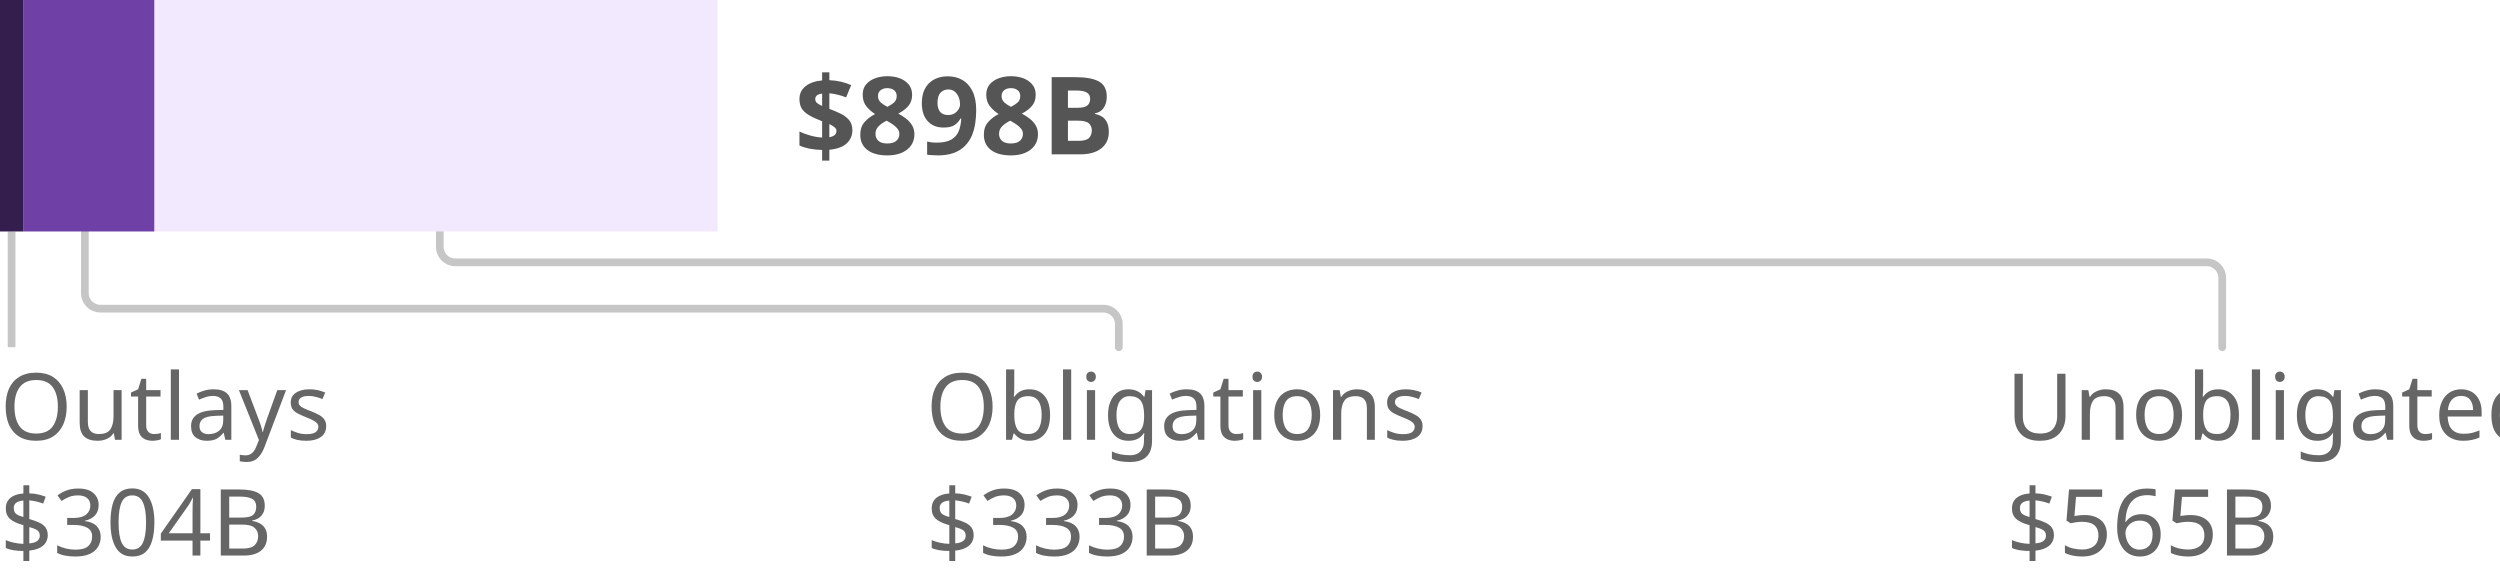
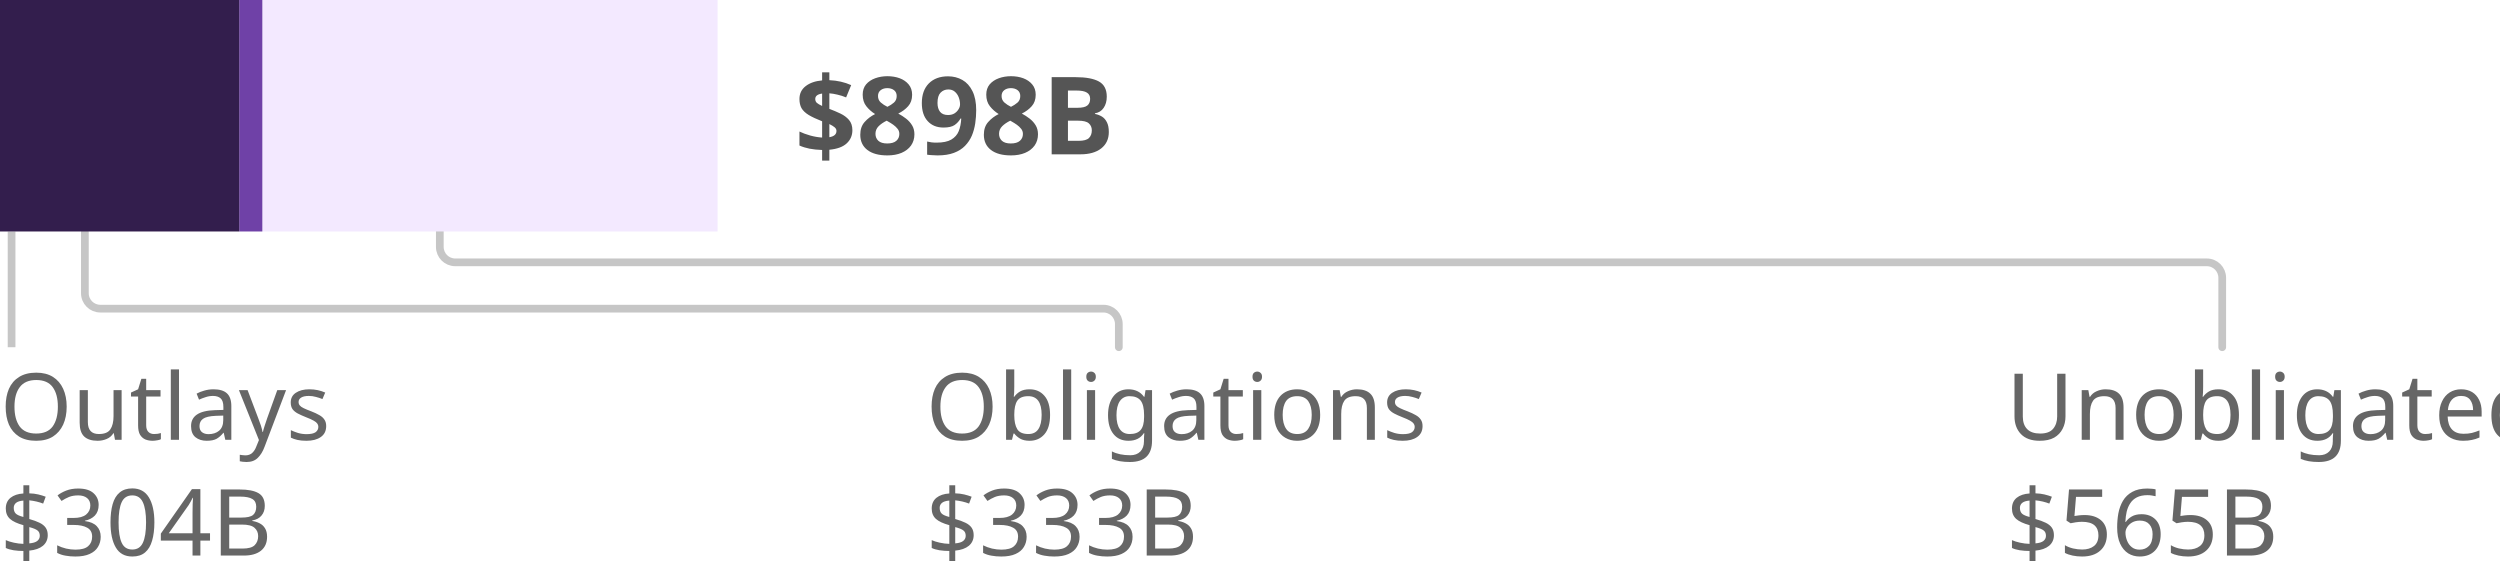
- <svg xmlns="http://www.w3.org/2000/svg" class="loan" aria-labelledby="phase3loan-desc" width="324px" height="75px" viewBox="0 0 324 75" version="1.1">
+ <svg xmlns="http://www.w3.org/2000/svg" class="loan" aria-labelledby="phase3loan-desc" role="img" width="324px" height="75px" viewBox="0 0 324 75" version="1.1">
  <g id="Viz-3-(v2)" stroke="none" stroke-width="1" fill="none" fill-rule="evenodd">
    <g id="Viz-3---SVG-Export-Mobile" transform="translate(-37, -1287)">
      <g id="Group-3" transform="translate(15, 128)">
-         <g id="graph" transform="translate(0, 148)">
-           <g id="phase-3" transform="translate(22, 607)">
-             <g id="bar-1-copy-3" transform="translate(0, 376)">
-               <g id="06.-phase-3-loan" transform="translate(0, 28)">
-                 <text id="Outlays-$304B" font-family="SourceSansPro-SemiBold, Source Sans Pro" font-size="12" font-weight="500" fill="#666666">
-                   <tspan x="0" y="57">Outlays</tspan>
-                   <tspan x="39.648" y="57" font-family="SourceSansPro-Regular, Source Sans Pro" font-weight="normal" />
-                   <tspan x="0" y="72" font-family="SourceSansPro-Regular, Source Sans Pro" font-weight="normal">$304B</tspan>
-                 </text>
-                 <text id="Obligations-$333B" font-family="SourceSansPro-SemiBold, Source Sans Pro" font-size="12" font-weight="500" fill="#666666">
-                   <tspan x="120" y="57">Obligations</tspan>
-                   <tspan x="179.22" y="57" font-family="SourceSansPro-Regular, Source Sans Pro" font-weight="normal" />
-                   <tspan x="120" y="72" font-family="SourceSansPro-Regular, Source Sans Pro" font-weight="normal">$333B</tspan>
-                 </text>
-                 <text id="Unobligated-$565B" font-family="SourceSansPro-SemiBold, Source Sans Pro" font-size="12" font-weight="500" fill="#666666">
-                   <tspan x="260" y="57">Unobligated</tspan>
-                   <tspan x="260" y="72" font-family="SourceSansPro-Regular, Source Sans Pro" font-weight="normal">$565B</tspan>
-                 </text>
-                 <line x1="1.5" y1="30" x2="1.5" y2="45" id="Line" stroke="#C6C6C6" />
-                 <path d="M145,30 L145,33 C145,34.105 144.105,35 143,35 L13,35 C11.895,35 11,35.895 11,37 L11,45 L11,45" id="Line-Copy-7" stroke="#C6C6C6" stroke-linecap="round" transform="translate(78, 37.5) scale(1, -1) translate(-78, -37.5) " />
-                 <path d="M288,30 L288,32 C288,33.105 287.105,34 286,34 L59,34 C57.895,34 57,34.895 57,36 L57,45 L57,45" id="Line-Copy-11" stroke="#C6C6C6" stroke-linecap="round" transform="translate(172.5, 37.5) scale(-1, 1) translate(-172.5, -37.5) " />
-                 <rect id="unobligated" fill="#F3E9FF" x="20" y="0" width="73" height="30" />
-                 <rect id="obligated" fill="#6F41A7" x="3" y="0" width="17" height="30" />
-                 <rect id="outlays" fill="#331E4D" x="0" y="0" width="3" height="30" />
-                 <text id="$898B" font-family="SourceSansPro-Bold, Source Sans Pro" font-size="14" font-weight="bold" fill="#555555">
-                   <tspan x="103" y="20">$898B</tspan>
-                 </text>
-               </g>
-             </g>
-           </g>
+         <g id="06.-phase-3-loan" transform="translate(22, 1159)">
+           <text id="Outlays-$304B" font-family="SourceSansPro-SemiBold, Source Sans Pro" font-size="12" font-weight="500" fill="#666666">
+             <tspan x="0" y="57">Outlays</tspan>
+             <tspan x="39.648" y="57" font-family="SourceSansPro-Regular, Source Sans Pro" font-weight="normal" />
+             <tspan x="0" y="72" font-family="SourceSansPro-Regular, Source Sans Pro" font-weight="normal">$304B</tspan>
+           </text>
+           <text id="Obligations-$333B" font-family="SourceSansPro-SemiBold, Source Sans Pro" font-size="12" font-weight="500" fill="#666666">
+             <tspan x="120" y="57">Obligations</tspan>
+             <tspan x="179.22" y="57" font-family="SourceSansPro-Regular, Source Sans Pro" font-weight="normal" />
+             <tspan x="120" y="72" font-family="SourceSansPro-Regular, Source Sans Pro" font-weight="normal">$333B</tspan>
+           </text>
+           <text id="Unobligated-$565B" font-family="SourceSansPro-SemiBold, Source Sans Pro" font-size="12" font-weight="500" fill="#666666">
+             <tspan x="260" y="57">Unobligated</tspan>
+             <tspan x="260" y="72" font-family="SourceSansPro-Regular, Source Sans Pro" font-weight="normal">$565B</tspan>
+           </text>
+           <line x1="1.5" y1="30" x2="1.5" y2="45" id="Line" stroke="#C6C6C6" />
+           <path d="M145,30 L145,33 C145,34.105 144.105,35 143,35 L13,35 C11.895,35 11,35.895 11,37 L11,45 L11,45" id="Line-Copy-7" stroke="#C6C6C6" stroke-linecap="round" transform="translate(78, 37.5) scale(1, -1) translate(-78, -37.5) " />
+           <path d="M288,30 L288,32 C288,33.105 287.105,34 286,34 L59,34 C57.895,34 57,34.895 57,36 L57,45 L57,45" id="Line-Copy-11" stroke="#C6C6C6" stroke-linecap="round" transform="translate(172.5, 37.5) scale(-1, 1) translate(-172.5, -37.5) " />
+           <rect id="unobligated" fill="#F3E9FF" x="34" y="0" width="59" height="30" />
+           <rect id="obligated" fill="#6F41A7" x="31" y="0" width="3" height="30" />
+           <rect id="outlays" fill="#331E4D" x="0" y="0" width="31" height="30" />
+           <text id="$898B" font-family="SourceSansPro-Bold, Source Sans Pro" font-size="14" font-weight="bold" fill="#555555">
+             <tspan x="103" y="20">$898B</tspan>
+           </text>
        </g>
      </g>
    </g>
  </g>
</svg>
